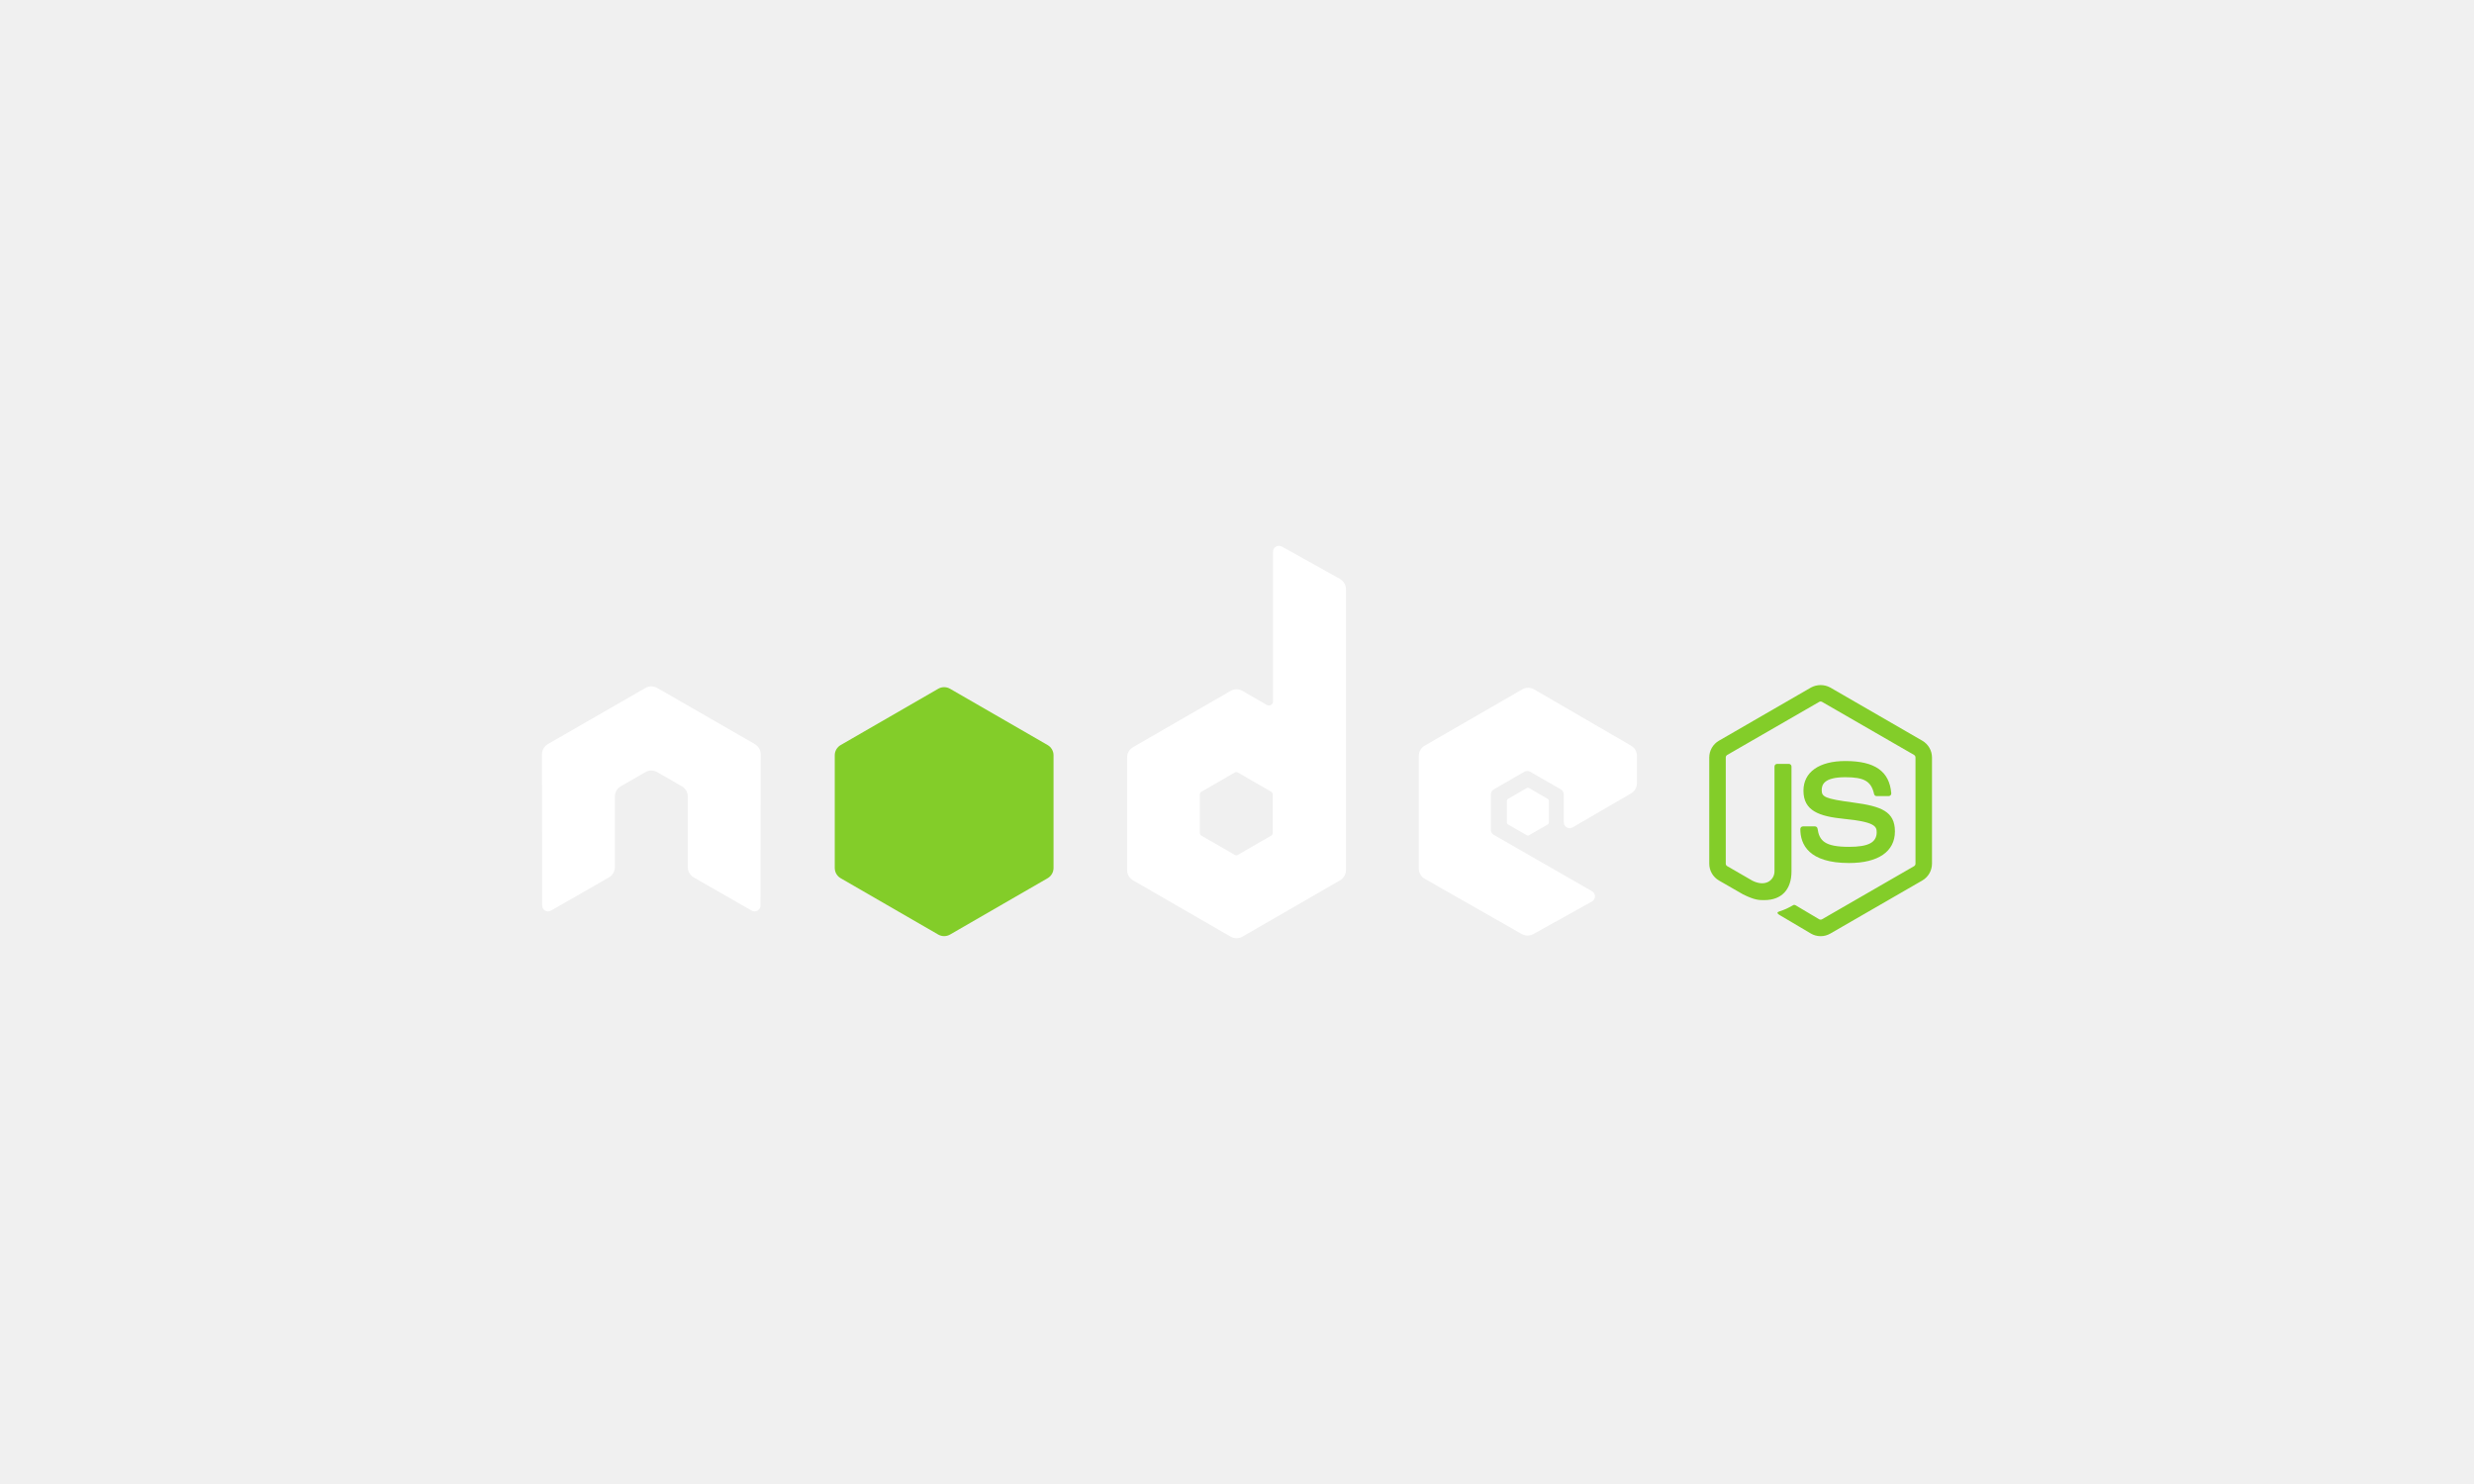
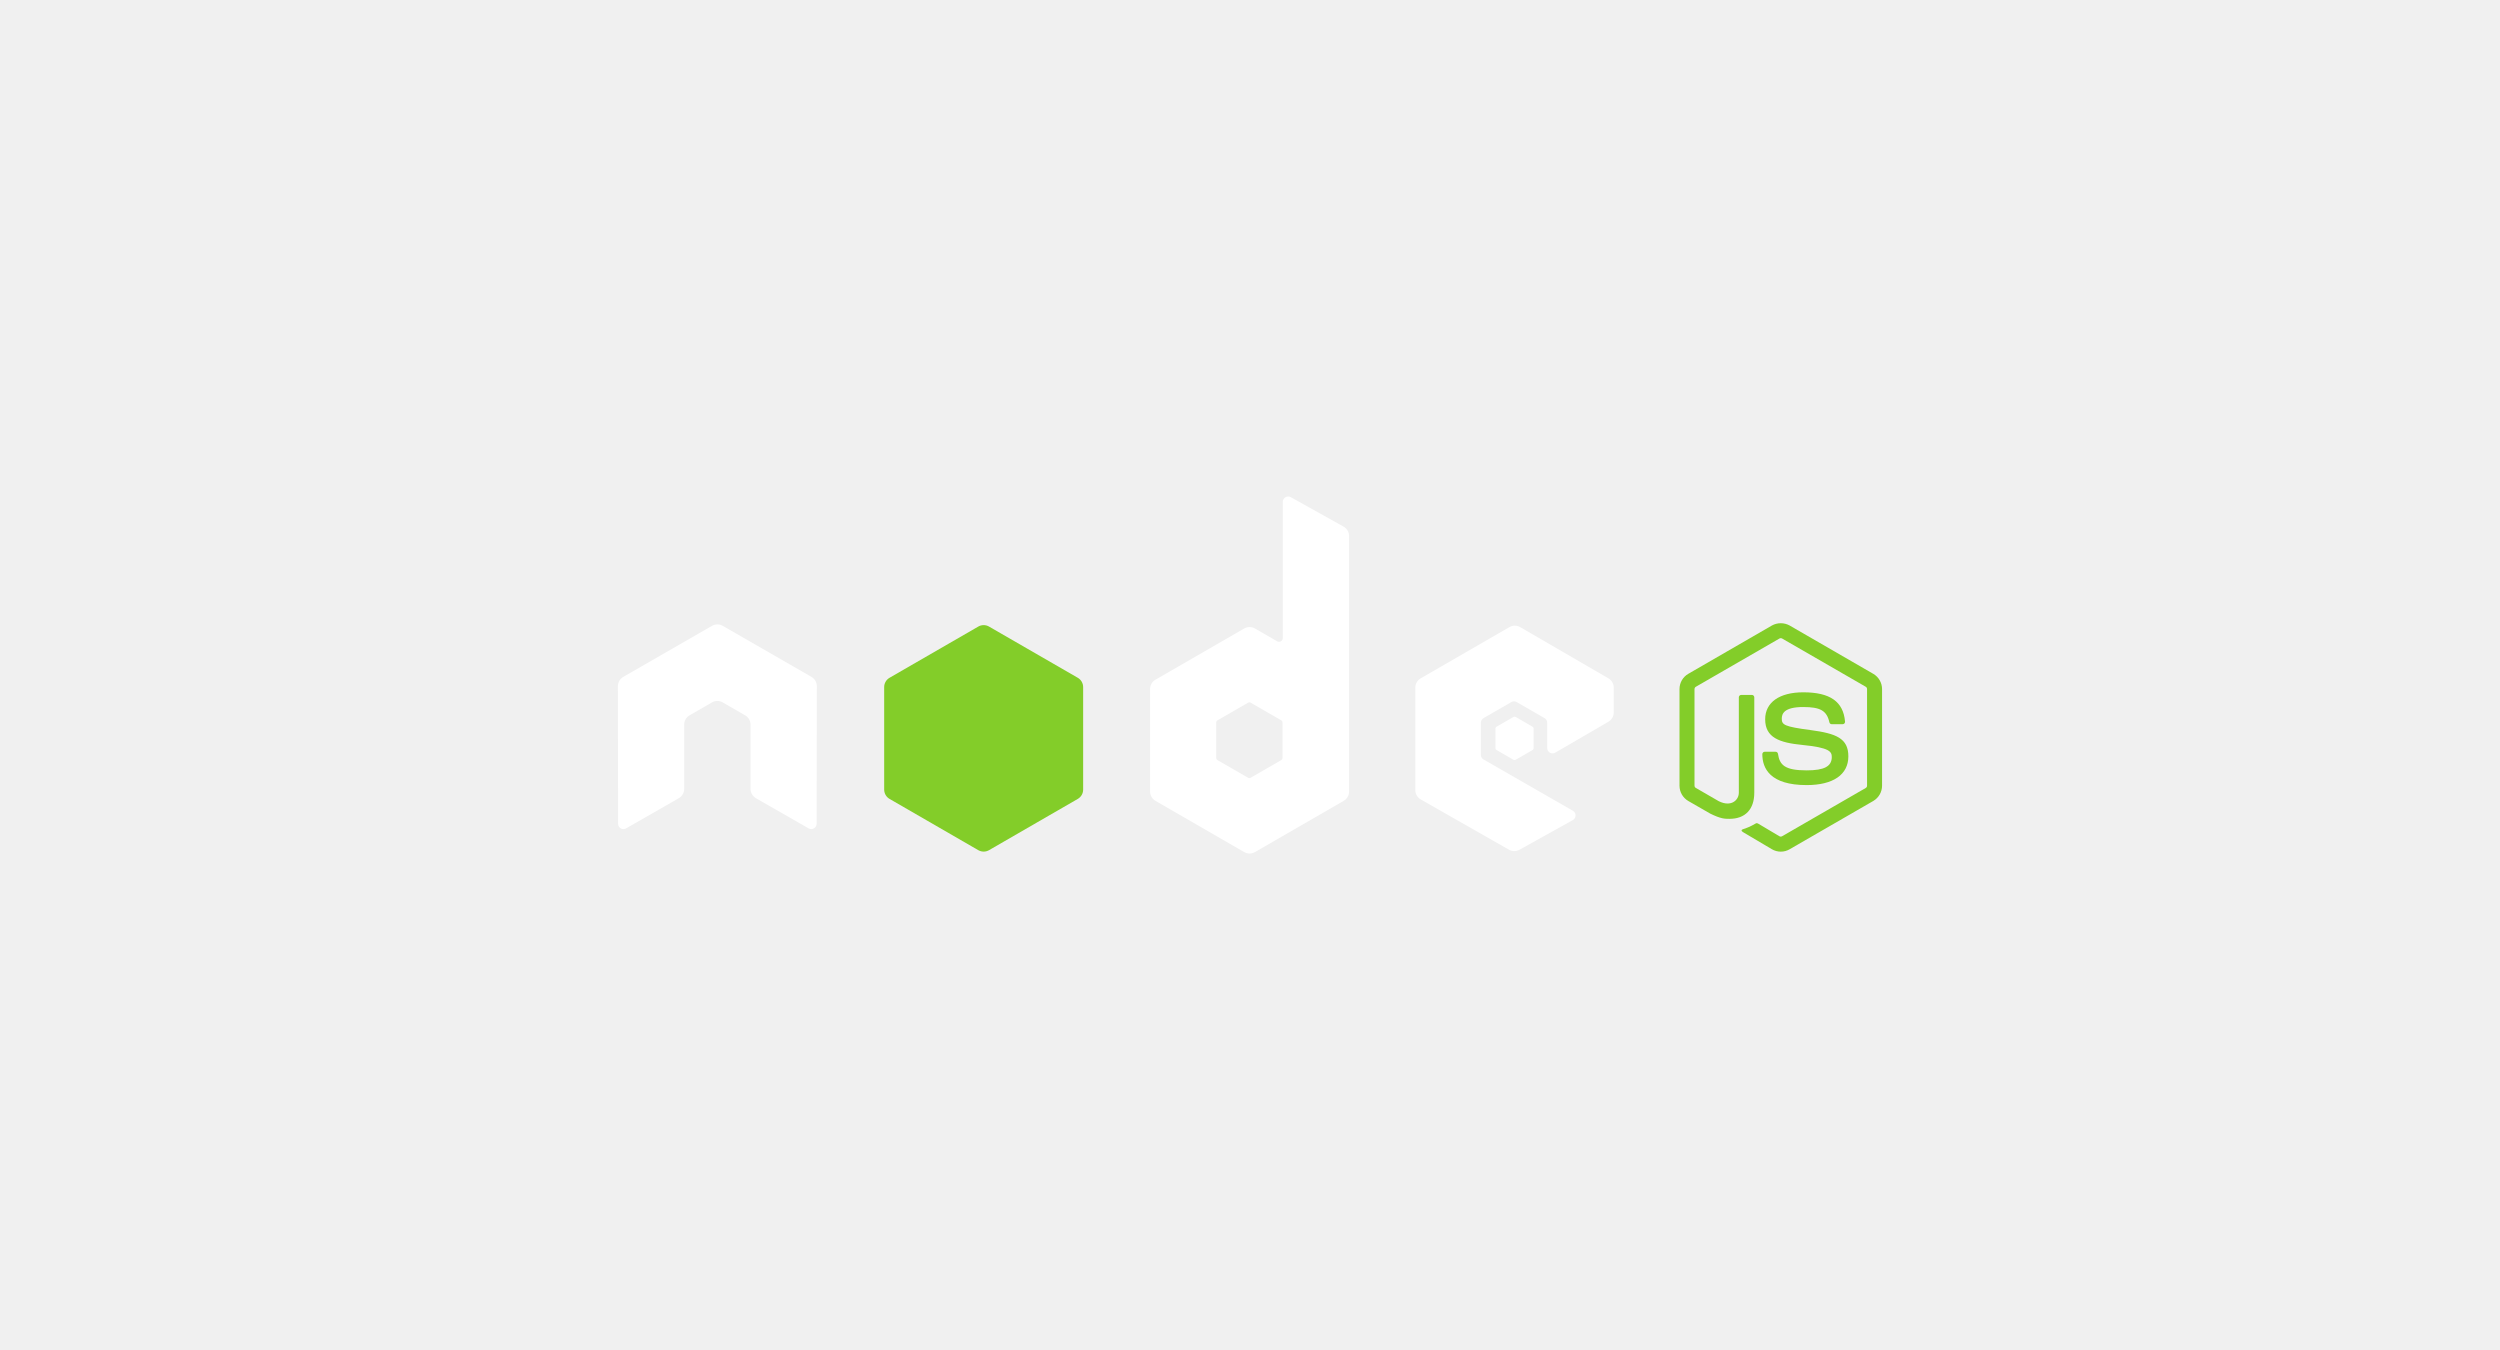
- <svg xmlns="http://www.w3.org/2000/svg" height="60px" width="100px" viewBox="0 0 128 128">
+ <svg xmlns="http://www.w3.org/2000/svg" height="54px" width="100px" viewBox="0 0 128 128">
  <path fill="#83CD29" d="M114.325 80.749c-.29 0-.578-.076-.832-.224l-2.65-1.568c-.396-.221-.203-.3-.072-.345.528-.184.635-.227 1.198-.545.059-.033.136-.021.197.015l2.035 1.209a.261.261 0 00.246 0l7.937-4.581a.248.248 0 00.122-.215v-9.16a.256.256 0 00-.123-.219l-7.934-4.577a.254.254 0 00-.245 0l-7.933 4.578a.259.259 0 00-.125.218v9.16c0 .088.049.171.125.212l2.174 1.257c1.18.589 1.903-.105 1.903-.803v-9.045c0-.127.103-.228.23-.228h1.007c.125 0 .229.101.229.228v9.045c0 1.574-.857 2.477-2.35 2.477-.459 0-.82 0-1.828-.496l-2.081-1.198a1.676 1.676 0 01-.832-1.448v-9.16c0-.595.317-1.15.832-1.446l7.937-4.587a1.743 1.743 0 011.667 0l7.937 4.587c.514.297.833.852.833 1.446v9.16a1.68 1.68 0 01-.833 1.448l-7.937 4.582a1.651 1.651 0 01-.834.223m2.453-6.311c-3.475 0-4.202-1.595-4.202-2.932a.23.23 0 01.23-.229h1.026a.23.23 0 01.228.194c.154 1.045.617 1.572 2.718 1.572 1.671 0 2.383-.378 2.383-1.266 0-.512-.202-.891-2.8-1.146-2.172-.215-3.515-.694-3.515-2.433 0-1.601 1.35-2.557 3.612-2.557 2.543 0 3.801.883 3.96 2.777a.235.235 0 01-.06.176.236.236 0 01-.168.073h-1.031a.228.228 0 01-.223-.179c-.248-1.1-.848-1.451-2.479-1.451-1.825 0-2.037.637-2.037 1.112 0 .577.25.745 2.715 1.071 2.439.323 3.598.779 3.598 2.494.001 1.733-1.441 2.724-3.955 2.724" />
  <path fill="#ffffff" d="M97.982 68.43c.313-.183.506-.517.506-.88v-2.354c0-.362-.192-.696-.506-.879l-8.364-4.856a1.017 1.017 0 00-1.019-.002l-8.416 4.859a1.018 1.018 0 00-.508.88v9.716c0 .365.196.703.514.884l8.363 4.765c.308.177.686.178.997.006l5.058-2.812a.508.508 0 00.006-.885l-8.468-4.86a.507.507 0 01-.256-.44v-3.046c0-.182.097-.349.254-.439l2.637-1.52a.505.505 0 01.507 0l2.637 1.52a.507.507 0 01.255.439v2.396a.507.507 0 00.764.44l5.039-2.932" />
  <path fill="#ffffff" d="M88.984 67.974a.2.2 0 01.195 0l1.615.933c.06.035.097.1.097.169v1.865c0 .07-.037.134-.097.169l-1.615.932a.194.194 0 01-.195 0l-1.614-.932a.194.194 0 01-.098-.169v-1.865c0-.069.037-.134.098-.169l1.614-.933" />
  <path fill="#ffffff" d="M67.083 71.854c0 .09-.048.174-.127.22l-2.89 1.666a.251.251 0 01-.254 0l-2.89-1.666a.255.255 0 01-.127-.22v-3.338c0-.09.049-.175.127-.221l2.89-1.668a.248.248 0 01.255 0l2.891 1.668a.258.258 0 01.126.221v3.338zm.781-24.716a.511.511 0 00-.756.444v12.915a.359.359 0 01-.177.308.359.359 0 01-.356 0l-2.108-1.215a1.017 1.017 0 00-1.015 0l-8.418 4.858a1.018 1.018 0 00-.509.881v9.719c0 .363.194.698.508.881l8.418 4.861c.314.182.702.182 1.017 0l8.42-4.861a1.02 1.02 0 00.508-.881V50.821c0-.368-.2-.708-.521-.888l-5.011-2.795" />
  <path fill="#83CD29" d="M38.238 59.407a1.014 1.014 0 011.016 0l8.418 4.857c.314.182.508.518.508.881v9.722c0 .363-.194.699-.508.881l-8.417 4.861a1.02 1.02 0 01-1.017 0l-8.415-4.861a1.02 1.02 0 01-.508-.881v-9.723c0-.362.194-.698.508-.88l8.415-4.857" />
  <path fill="#ffffff" d="M22.93 65.064c0-.366-.192-.702-.508-.883l-8.415-4.843a.99.99 0 00-.464-.133h-.087a.993.993 0 00-.464.133l-8.416 4.843a1.02 1.02 0 00-.509.883l.018 13.04c0 .182.095.351.254.439a.487.487 0 00.505 0l5-2.864c.316-.188.509-.519.509-.882v-6.092c0-.364.192-.699.507-.881l2.13-1.226a.994.994 0 01.508-.137c.174 0 .352.044.507.137l2.128 1.226c.315.182.509.517.509.881v6.092c0 .363.195.696.509.882l5 2.864a.508.508 0 00.76-.439l.019-13.04" />
</svg>
